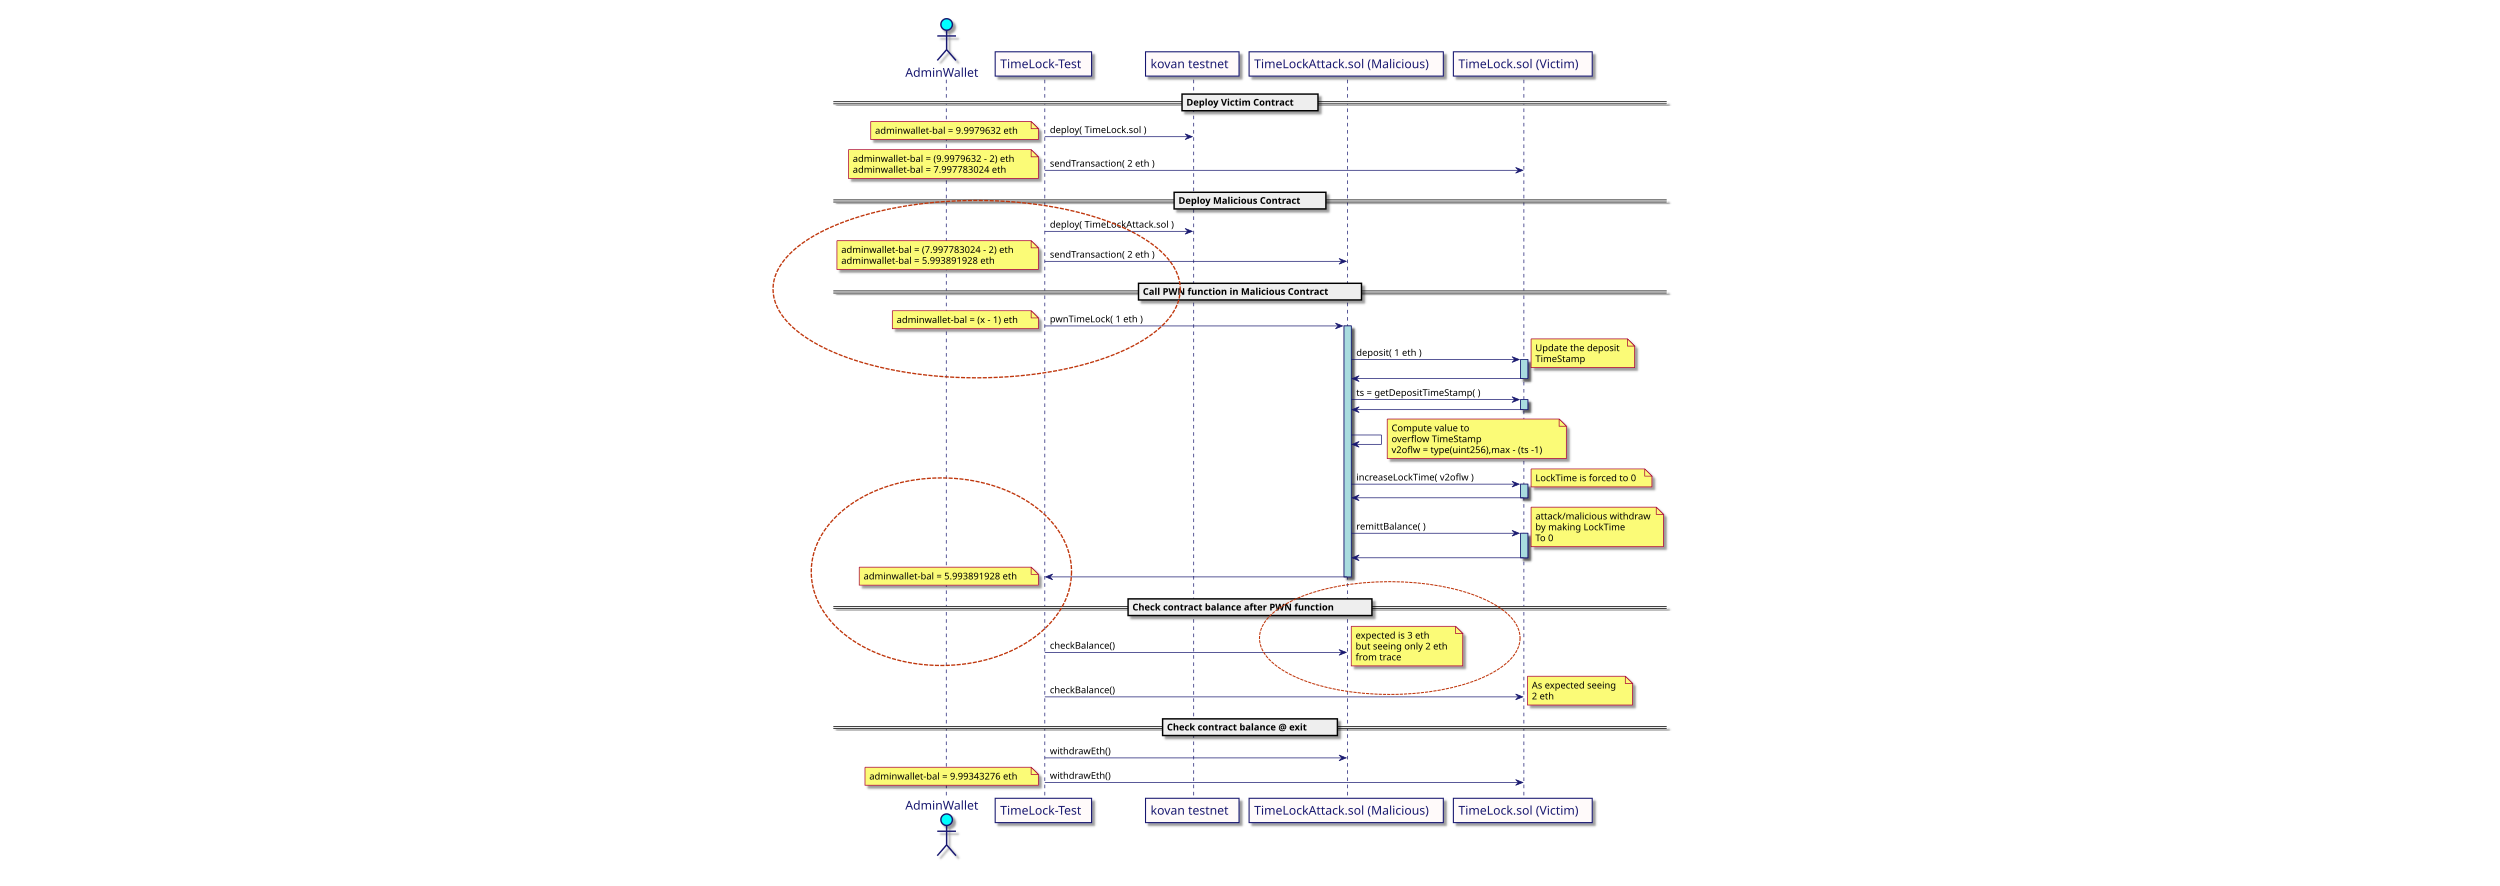
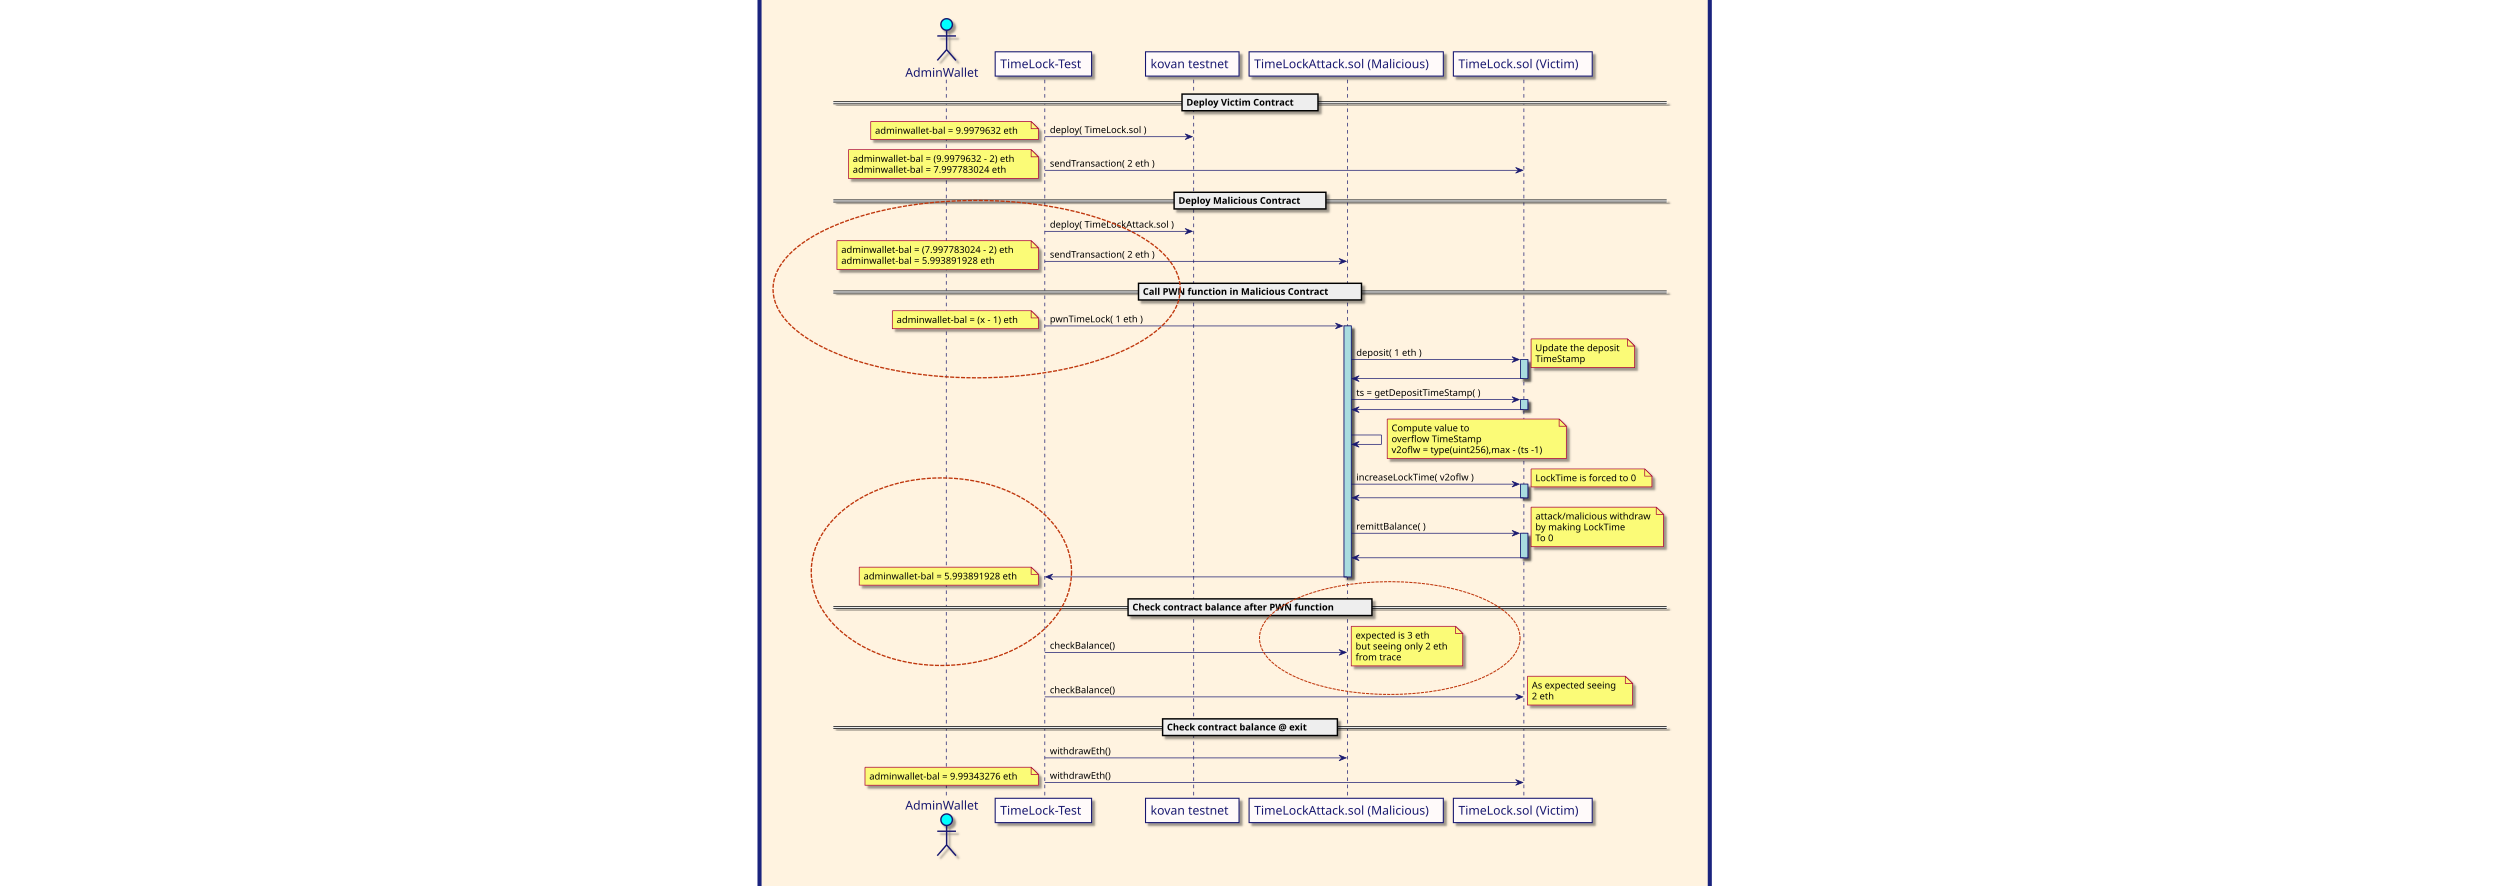
<svg xmlns="http://www.w3.org/2000/svg" width="919.559mm" height="325.851mm" viewBox="0 0 919.559 325.851" version="1.1" id="svg8">
  <defs id="defs2">
    <filter height="3" id="ft4j05axqvemi" width="3" x="-1" y="-1">
      <feGaussianBlur result="blurOut" stdDeviation="2.0" id="feGaussianBlur1242" />
      <feColorMatrix in="blurOut" result="blurOut2" type="matrix" values="0 0 0 0 0 0 0 0 0 0 0 0 0 0 0 0 0 0 .4 0" id="feColorMatrix1244" />
      <feOffset dx="4.0" dy="4.0" in="blurOut2" result="blurOut3" id="feOffset1246" />
      <feBlend in="SourceGraphic" in2="blurOut3" mode="normal" id="feBlend1248" />
    </filter>
  </defs>
-   <g id="layer1" transform="translate(462.8035,14.75879)">
+   <g id="layer3">
+     <rect style="fill:#fff3e0;stroke:#1a237e;stroke-width:1.5;stroke-miterlimit:4;stroke-dasharray:none;stroke-dashoffset:0" id="rect1824" width="349.531" height="359.677" x="279.371" y="-13.733" />
+   </g>
+   <g id="layer1" transform="translate(462.8035,14.75879)" style="display:inline">
    <g id="g1575" transform="matrix(0.2645833,0,0,0.2645833,-157.0774,-9.202537)">
      <rect fill="#a9dcdf" filter="url(#ft4j05axqvemi)" height="348.894" style="stroke:#191970;stroke-width:1" width="10" x="713" y="432.117" id="rect1253" />
      <rect fill="#a9dcdf" filter="url(#ft4j05axqvemi)" height="26.566" style="stroke:#191970;stroke-width:1" width="10" x="958.5" y="478.816" id="rect1255" />
      <rect fill="#a9dcdf" filter="url(#ft4j05axqvemi)" height="14" style="stroke:#191970;stroke-width:1" width="10" x="958.5" y="534.516" id="rect1257" />
      <rect fill="#a9dcdf" filter="url(#ft4j05axqvemi)" height="19" style="stroke:#191970;stroke-width:1" width="10" x="958.5" y="652.047" id="rect1259" />
      <rect fill="#a9dcdf" filter="url(#ft4j05axqvemi)" height="34.133" style="stroke:#191970;stroke-width:1" width="10" x="958.5" y="720.312" id="rect1261" />
      <line style="stroke:#191970;stroke-width:1;stroke-dasharray:5, 5" x1="160" x2="160" y1="89.789" y2="1089.773" id="line1263" />
      <line style="stroke:#191970;stroke-width:1;stroke-dasharray:5, 5" x1="297" x2="297" y1="89.789" y2="1089.773" id="line1265" />
      <line style="stroke:#191970;stroke-width:1;stroke-dasharray:5, 5" x1="504" x2="504" y1="89.789" y2="1089.773" id="line1267" />
      <line style="stroke:#191970;stroke-width:1;stroke-dasharray:5, 5" x1="718" x2="718" y1="89.789" y2="1089.773" id="line1269" />
      <line style="stroke:#191970;stroke-width:1;stroke-dasharray:5, 5" x1="963" x2="963" y1="89.789" y2="1089.773" id="line1271" />
      <text fill="#191970" font-family="sans-serif" font-size="17px" lengthAdjust="spacingAndGlyphs" textLength="109" x="103" y="85.78" id="text1273">AdminWallet</text>
      <circle cx="160.5" cy="13" fill="#00ffff" filter="url(#ft4j05axqvemi)" style="stroke:#191970;stroke-width:2" id="ellipse1275" r="8" />
      <path d="m 160.5,21 v 27 m -13,-19 h 26 m -13,19 -13,15 m 13,-15 13,15" fill="none" filter="url(#ft4j05axqvemi)" style="stroke:#191970;stroke-width:2" id="path1277" />
      <text fill="#191970" font-family="sans-serif" font-size="17px" lengthAdjust="spacingAndGlyphs" textLength="109" x="103" y="1104.553" id="text1279">AdminWallet</text>
      <circle cx="160.5" cy="1118.562" fill="#00ffff" filter="url(#ft4j05axqvemi)" style="stroke:#191970;stroke-width:2" id="ellipse1281" r="8" />
      <path d="m 160.5,1126.562 v 27 m -13,-19 h 26 m -13,19 -13,15 m 13,-15 13,15" fill="none" filter="url(#ft4j05axqvemi)" style="stroke:#191970;stroke-width:2" id="path1283" />
      <rect fill="#fffafa" filter="url(#ft4j05axqvemi)" height="33.789" style="stroke:#191970;stroke-width:1.5" width="134" x="228" y="51" id="rect1285" />
      <text fill="#191970" font-family="sans-serif" font-size="17px" lengthAdjust="spacingAndGlyphs" textLength="120" x="235" y="73.78" id="text1287">TimeLock-Test</text>
      <rect fill="#fffafa" filter="url(#ft4j05axqvemi)" height="33.789" style="stroke:#191970;stroke-width:1.5" width="134" x="228" y="1088.773" id="rect1289" />
      <text fill="#191970" font-family="sans-serif" font-size="17px" lengthAdjust="spacingAndGlyphs" textLength="120" x="235" y="1111.553" id="text1291">TimeLock-Test</text>
      <rect fill="#fffafa" filter="url(#ft4j05axqvemi)" height="33.789" style="stroke:#191970;stroke-width:1.5" width="130" x="437" y="51" id="rect1293" />
      <text fill="#191970" font-family="sans-serif" font-size="17px" lengthAdjust="spacingAndGlyphs" textLength="116" x="444" y="73.78" id="text1295">kovan testnet</text>
      <rect fill="#fffafa" filter="url(#ft4j05axqvemi)" height="33.789" style="stroke:#191970;stroke-width:1.5" width="130" x="437" y="1088.773" id="rect1297" />
      <text fill="#191970" font-family="sans-serif" font-size="17px" lengthAdjust="spacingAndGlyphs" textLength="116" x="444" y="1111.553" id="text1299">kovan testnet</text>
      <rect fill="#fffafa" filter="url(#ft4j05axqvemi)" height="33.789" style="stroke:#191970;stroke-width:1.5" width="270" x="581" y="51" id="rect1301" />
      <text fill="#191970" font-family="sans-serif" font-size="17px" lengthAdjust="spacingAndGlyphs" textLength="256" x="588" y="73.78" id="text1303">TimeLockAttack.sol (Malicious)</text>
      <rect fill="#fffafa" filter="url(#ft4j05axqvemi)" height="33.789" style="stroke:#191970;stroke-width:1.5" width="270" x="581" y="1088.773" id="rect1305" />
      <text fill="#191970" font-family="sans-serif" font-size="17px" lengthAdjust="spacingAndGlyphs" textLength="256" x="588" y="1111.553" id="text1307">TimeLockAttack.sol (Malicious)</text>
      <rect fill="#fffafa" filter="url(#ft4j05axqvemi)" height="33.789" style="stroke:#191970;stroke-width:1.5" width="193" x="865" y="51" id="rect1309" />
      <text fill="#191970" font-family="sans-serif" font-size="17px" lengthAdjust="spacingAndGlyphs" textLength="179" x="872" y="73.78" id="text1311">TimeLock.sol (Victim)</text>
      <rect fill="#fffafa" filter="url(#ft4j05axqvemi)" height="33.789" style="stroke:#191970;stroke-width:1.5" width="193" x="865" y="1088.773" id="rect1313" />
      <text fill="#191970" font-family="sans-serif" font-size="17px" lengthAdjust="spacingAndGlyphs" textLength="179" x="872" y="1111.553" id="text1315">TimeLock.sol (Victim)</text>
      <rect fill="#a9dcdf" filter="url(#ft4j05axqvemi)" height="348.894" style="stroke:#191970;stroke-width:1" width="10" x="713" y="432.117" id="rect1317" />
      <rect fill="#a9dcdf" filter="url(#ft4j05axqvemi)" height="26.566" style="stroke:#191970;stroke-width:1" width="10" x="958.5" y="478.816" id="rect1319" />
      <rect fill="#a9dcdf" filter="url(#ft4j05axqvemi)" height="14" style="stroke:#191970;stroke-width:1" width="10" x="958.5" y="534.516" id="rect1321" />
      <rect fill="#a9dcdf" filter="url(#ft4j05axqvemi)" height="19" style="stroke:#191970;stroke-width:1" width="10" x="958.5" y="652.047" id="rect1323" />
      <rect fill="#a9dcdf" filter="url(#ft4j05axqvemi)" height="34.133" style="stroke:#191970;stroke-width:1" width="10" x="958.5" y="720.312" id="rect1325" />
      <rect fill="#eeeeee" filter="url(#ft4j05axqvemi)" height="3" style="stroke:#eeeeee;stroke-width:1" width="1158.5" x="3" y="120.356" id="rect1327" />
      <line style="stroke:#000000;stroke-width:1" x1="3" x2="1161.5" y1="120.356" y2="120.356" id="line1329" />
      <line style="stroke:#000000;stroke-width:1" x1="3" x2="1161.5" y1="123.356" y2="123.356" id="line1331" />
      <rect fill="#eeeeee" filter="url(#ft4j05axqvemi)" height="23.133" style="stroke:#000000;stroke-width:2" width="189" x="487.75" y="109.789" id="rect1333" />
      <text fill="#000000" font-family="sans-serif" font-size="13px" font-weight="bold" lengthAdjust="spacingAndGlyphs" textLength="170" x="493.75" y="125.856" id="text1335">Deploy Victim Contract</text>
      <polygon fill="#191970" points="492,165.055 502,169.055 492,173.055 496,169.055 " style="stroke:#191970;stroke-width:1" id="polygon1337" />
      <line style="stroke:#191970;stroke-width:1" x1="297" x2="498" y1="169.055" y2="169.055" id="line1339" />
      <text fill="#000000" font-family="sans-serif" font-size="13px" lengthAdjust="spacingAndGlyphs" textLength="142" x="304" y="163.989" id="text1341">deploy( TimeLock.sol )</text>
      <path d="m 55,147.922 v 25 h 233 v -15 l -10,-10 H 55" fill="#fbfb77" filter="url(#ft4j05axqvemi)" style="stroke:#a80036;stroke-width:1" id="path1343" />
      <path d="m 278,147.922 v 10 h 10 l -10,-10" fill="#fbfb77" style="stroke:#a80036;stroke-width:1" id="path1345" />
      <text fill="#000000" font-family="sans-serif" font-size="13px" lengthAdjust="spacingAndGlyphs" textLength="212" x="61" y="164.989" id="text1347">adminwallet-bal = 9.9979632 eth</text>
      <polygon fill="#191970" points="951.5,211.754 961.5,215.754 951.5,219.754 955.5,215.754 " style="stroke:#191970;stroke-width:1" id="polygon1349" />
      <line style="stroke:#191970;stroke-width:1" x1="297" x2="957.5" y1="215.754" y2="215.754" id="line1351" />
      <text fill="#000000" font-family="sans-serif" font-size="13px" lengthAdjust="spacingAndGlyphs" textLength="156" x="304" y="210.688" id="text1353">sendTransaction( 2 eth )</text>
      <path d="m 24,187.055 v 40 h 264 v -30 l -10,-10 H 24" fill="#fbfb77" filter="url(#ft4j05axqvemi)" style="stroke:#a80036;stroke-width:1" id="path1355" />
      <path d="m 278,187.055 v 10 h 10 l -10,-10" fill="#fbfb77" style="stroke:#a80036;stroke-width:1" id="path1357" />
      <text fill="#000000" font-family="sans-serif" font-size="13px" lengthAdjust="spacingAndGlyphs" textLength="243" x="30" y="204.122" id="text1359">adminwallet-bal = (9.9979632 - 2) eth</text>
      <text fill="#000000" font-family="sans-serif" font-size="13px" lengthAdjust="spacingAndGlyphs" textLength="228" x="30" y="219.254" id="text1361">adminwallet-bal = 7.997783024 eth</text>
      <rect fill="#eeeeee" filter="url(#ft4j05axqvemi)" height="3" style="stroke:#eeeeee;stroke-width:1" width="1158.5" x="3" y="256.887" id="rect1363" />
      <line style="stroke:#000000;stroke-width:1" x1="3" x2="1161.5" y1="256.887" y2="256.887" id="line1365" />
      <line style="stroke:#000000;stroke-width:1" x1="3" x2="1161.5" y1="259.887" y2="259.887" id="line1367" />
      <rect fill="#eeeeee" filter="url(#ft4j05axqvemi)" height="23.133" style="stroke:#000000;stroke-width:2" width="211" x="476.75" y="246.32" id="rect1369" />
      <text fill="#000000" font-family="sans-serif" font-size="13px" font-weight="bold" lengthAdjust="spacingAndGlyphs" textLength="192" x="482.75" y="262.387" id="text1371">Deploy Malicious Contract</text>
      <polygon fill="#191970" points="492,296.586 502,300.586 492,304.586 496,300.586 " style="stroke:#191970;stroke-width:1" id="polygon1373" />
      <line style="stroke:#191970;stroke-width:1" x1="297" x2="498" y1="300.586" y2="300.586" id="line1375" />
      <text fill="#000000" font-family="sans-serif" font-size="13px" lengthAdjust="spacingAndGlyphs" textLength="183" x="304" y="295.52" id="text1377">deploy( TimeLockAttack.sol )</text>
      <polygon fill="#191970" points="706,338.285 716,342.285 706,346.285 710,342.285 " style="stroke:#191970;stroke-width:1" id="polygon1379" />
      <line style="stroke:#191970;stroke-width:1" x1="297" x2="712" y1="342.285" y2="342.285" id="line1381" />
      <text fill="#000000" font-family="sans-serif" font-size="13px" lengthAdjust="spacingAndGlyphs" textLength="156" x="304" y="337.219" id="text1383">sendTransaction( 2 eth )</text>
      <path d="m 8,313.586 v 40 h 280 v -30 l -10,-10 H 8" fill="#fbfb77" filter="url(#ft4j05axqvemi)" style="stroke:#a80036;stroke-width:1" id="path1385" />
      <path d="m 278,313.586 v 10 h 10 l -10,-10" fill="#fbfb77" style="stroke:#a80036;stroke-width:1" id="path1387" />
      <text fill="#000000" font-family="sans-serif" font-size="13px" lengthAdjust="spacingAndGlyphs" textLength="259" x="14" y="330.653" id="text1389">adminwallet-bal = (7.997783024 - 2) eth</text>
      <text fill="#000000" font-family="sans-serif" font-size="13px" lengthAdjust="spacingAndGlyphs" textLength="228" x="14" y="345.786" id="text1391">adminwallet-bal = 5.993891928 eth</text>
      <rect fill="#eeeeee" filter="url(#ft4j05axqvemi)" height="3" style="stroke:#eeeeee;stroke-width:1" width="1158.5" x="3" y="383.418" id="rect1393" />
      <line style="stroke:#000000;stroke-width:1" x1="3" x2="1161.5" y1="383.418" y2="383.418" id="line1395" />
      <line style="stroke:#000000;stroke-width:1" x1="3" x2="1161.5" y1="386.418" y2="386.418" id="line1397" />
      <rect fill="#eeeeee" filter="url(#ft4j05axqvemi)" height="23.133" style="stroke:#000000;stroke-width:2" width="310" x="427.25" y="372.852" id="rect1399" />
      <text fill="#000000" font-family="sans-serif" font-size="13px" font-weight="bold" lengthAdjust="spacingAndGlyphs" textLength="291" x="433.25" y="388.918" id="text1401">Call PWN function in Malicious Contract</text>
      <polygon fill="#191970" points="701,428.117 711,432.117 701,436.117 705,432.117 " style="stroke:#191970;stroke-width:1" id="polygon1403" />
      <line style="stroke:#191970;stroke-width:1" x1="297" x2="707" y1="432.117" y2="432.117" id="line1405" />
      <text fill="#000000" font-family="sans-serif" font-size="13px" lengthAdjust="spacingAndGlyphs" textLength="136" x="304" y="427.051" id="text1407">pwnTimeLock( 1 eth )</text>
      <path d="m 85,410.984 v 25 h 203 v -15 l -10,-10 H 85" fill="#fbfb77" filter="url(#ft4j05axqvemi)" style="stroke:#a80036;stroke-width:1" id="path1409" />
      <path d="m 278,410.984 v 10 h 10 l -10,-10" fill="#fbfb77" style="stroke:#a80036;stroke-width:1" id="path1411" />
      <text fill="#000000" font-family="sans-serif" font-size="13px" lengthAdjust="spacingAndGlyphs" textLength="182" x="91" y="428.051" id="text1413">adminwallet-bal = (x - 1) eth</text>
      <polygon fill="#191970" points="946.5,474.816 956.5,478.816 946.5,482.816 950.5,478.816 " style="stroke:#191970;stroke-width:1" id="polygon1415" />
      <line style="stroke:#191970;stroke-width:1" x1="723" x2="952.5" y1="478.816" y2="478.816" id="line1417" />
      <text fill="#000000" font-family="sans-serif" font-size="13px" lengthAdjust="spacingAndGlyphs" textLength="98" x="730" y="473.75" id="text1419">deposit( 1 eth )</text>
      <path d="m 973,450.117 v 40 h 144 v -30 l -10,-10 H 973" fill="#fbfb77" filter="url(#ft4j05axqvemi)" style="stroke:#a80036;stroke-width:1" id="path1421" />
      <path d="m 1107,450.117 v 10 h 10 l -10,-10" fill="#fbfb77" style="stroke:#a80036;stroke-width:1" id="path1423" />
      <text fill="#000000" font-family="sans-serif" font-size="13px" lengthAdjust="spacingAndGlyphs" textLength="123" x="979" y="467.184" id="text1425">Update the deposit</text>
      <text fill="#000000" font-family="sans-serif" font-size="13px" lengthAdjust="spacingAndGlyphs" textLength="74" x="979" y="482.317" id="text1427">TimeStamp</text>
      <polygon fill="#191970" points="734,501.383 724,505.383 734,509.383 730,505.383 " style="stroke:#191970;stroke-width:1" id="polygon1429" />
      <line style="stroke:#191970;stroke-width:1" x1="728" x2="962.5" y1="505.383" y2="505.383" id="line1431" />
      <polygon fill="#191970" points="946.5,530.516 956.5,534.516 946.5,538.516 950.5,534.516 " style="stroke:#191970;stroke-width:1" id="polygon1433" />
      <line style="stroke:#191970;stroke-width:1" x1="723" x2="952.5" y1="534.516" y2="534.516" id="line1435" />
      <text fill="#000000" font-family="sans-serif" font-size="13px" lengthAdjust="spacingAndGlyphs" textLength="189" x="730" y="529.45" id="text1437">ts = getDepositTimeStamp( )</text>
      <polygon fill="#191970" points="734,544.516 724,548.516 734,552.516 730,548.516 " style="stroke:#191970;stroke-width:1" id="polygon1439" />
      <line style="stroke:#191970;stroke-width:1" x1="728" x2="962.5" y1="548.516" y2="548.516" id="line1441" />
      <line style="stroke:#191970;stroke-width:1" x1="723" x2="765" y1="583.715" y2="583.715" id="line1443" />
      <line style="stroke:#191970;stroke-width:1" x1="765" x2="765" y1="583.715" y2="596.715" id="line1445" />
      <line style="stroke:#191970;stroke-width:1" x1="724" x2="765" y1="596.715" y2="596.715" id="line1447" />
      <polygon fill="#191970" points="734,592.715 724,596.715 734,600.715 730,596.715 " style="stroke:#191970;stroke-width:1" id="polygon1449" />
      <path d="m 773,561.516 v 55 h 249 v -45 l -10,-10 H 773" fill="#fbfb77" filter="url(#ft4j05axqvemi)" style="stroke:#a80036;stroke-width:1" id="path1451" />
      <path d="m 1012,561.516 v 10 h 10 l -10,-10" fill="#fbfb77" style="stroke:#a80036;stroke-width:1" id="path1453" />
      <text fill="#000000" font-family="sans-serif" font-size="13px" lengthAdjust="spacingAndGlyphs" textLength="114" x="779" y="578.583" id="text1455">Compute value to</text>
      <text fill="#000000" font-family="sans-serif" font-size="13px" lengthAdjust="spacingAndGlyphs" textLength="130" x="779" y="593.715" id="text1457">overflow TimeStamp</text>
      <text fill="#000000" font-family="sans-serif" font-size="13px" lengthAdjust="spacingAndGlyphs" textLength="228" x="779" y="608.848" id="text1459">v2oflw = type(uint256),max - (ts -1)</text>
      <polygon fill="#191970" points="946.5,648.047 956.5,652.047 946.5,656.047 950.5,652.047 " style="stroke:#191970;stroke-width:1" id="polygon1461" />
      <line style="stroke:#191970;stroke-width:1" x1="723" x2="952.5" y1="652.047" y2="652.047" id="line1463" />
      <text fill="#000000" font-family="sans-serif" font-size="13px" lengthAdjust="spacingAndGlyphs" textLength="171" x="730" y="646.981" id="text1465">increaseLockTime( v2oflw )</text>
      <path d="m 973,630.914 v 25 h 168 v -15 l -10,-10 H 973" fill="#fbfb77" filter="url(#ft4j05axqvemi)" style="stroke:#a80036;stroke-width:1" id="path1467" />
      <path d="m 1131,630.914 v 10 h 10 l -10,-10" fill="#fbfb77" style="stroke:#a80036;stroke-width:1" id="path1469" />
      <text fill="#000000" font-family="sans-serif" font-size="13px" lengthAdjust="spacingAndGlyphs" textLength="147" x="979" y="647.981" id="text1471">LockTime is forced to 0</text>
      <polygon fill="#191970" points="734,667.047 724,671.047 734,675.047 730,671.047 " style="stroke:#191970;stroke-width:1" id="polygon1473" />
      <line style="stroke:#191970;stroke-width:1" x1="728" x2="962.5" y1="671.047" y2="671.047" id="line1475" />
      <polygon fill="#191970" points="946.5,716.312 956.5,720.312 946.5,724.312 950.5,720.312 " style="stroke:#191970;stroke-width:1" id="polygon1477" />
      <line style="stroke:#191970;stroke-width:1" x1="723" x2="952.5" y1="720.312" y2="720.312" id="line1479" />
      <text fill="#000000" font-family="sans-serif" font-size="13px" lengthAdjust="spacingAndGlyphs" textLength="108" x="730" y="715.247" id="text1481">remittBalance( )</text>
      <path d="m 973,684.047 v 55 h 184 v -45 l -10,-10 H 973" fill="#fbfb77" filter="url(#ft4j05axqvemi)" style="stroke:#a80036;stroke-width:1" id="path1483" />
      <path d="m 1147,684.047 v 10 h 10 l -10,-10" fill="#fbfb77" style="stroke:#a80036;stroke-width:1" id="path1485" />
      <text fill="#000000" font-family="sans-serif" font-size="13px" lengthAdjust="spacingAndGlyphs" textLength="163" x="979" y="701.114" id="text1487">attack/malicious withdraw</text>
      <text fill="#000000" font-family="sans-serif" font-size="13px" lengthAdjust="spacingAndGlyphs" textLength="130" x="979" y="716.247" id="text1489">by making LockTime</text>
      <text fill="#000000" font-family="sans-serif" font-size="13px" lengthAdjust="spacingAndGlyphs" textLength="27" x="979" y="731.379" id="text1491">To 0</text>
      <polygon fill="#191970" points="734,750.445 724,754.445 734,758.445 730,754.445 " style="stroke:#191970;stroke-width:1" id="polygon1493" />
      <line style="stroke:#191970;stroke-width:1" x1="728" x2="962.5" y1="754.445" y2="754.445" id="line1495" />
      <polygon fill="#191970" points="308,777.012 298,781.012 308,785.012 304,781.012 " style="stroke:#191970;stroke-width:1" id="polygon1497" />
      <line style="stroke:#191970;stroke-width:1" x1="302" x2="717" y1="781.012" y2="781.012" id="line1499" />
      <path d="m 39,767.445 v 25 h 249 v -15 l -10,-10 H 39" fill="#fbfb77" filter="url(#ft4j05axqvemi)" style="stroke:#a80036;stroke-width:1" id="path1501" />
      <path d="m 278,767.445 v 10 h 10 l -10,-10" fill="#fbfb77" style="stroke:#a80036;stroke-width:1" id="path1503" />
      <text fill="#000000" font-family="sans-serif" font-size="13px" lengthAdjust="spacingAndGlyphs" textLength="228" x="45" y="784.512" id="text1505">adminwallet-bal = 5.993891928 eth</text>
      <rect fill="#eeeeee" filter="url(#ft4j05axqvemi)" height="3" style="stroke:#eeeeee;stroke-width:1" width="1158.5" x="3" y="822.144" id="rect1507" />
      <line style="stroke:#000000;stroke-width:1" x1="3" x2="1161.5" y1="822.144" y2="822.144" id="line1509" />
      <line style="stroke:#000000;stroke-width:1" x1="3" x2="1161.5" y1="825.144" y2="825.144" id="line1511" />
      <rect fill="#eeeeee" filter="url(#ft4j05axqvemi)" height="23.133" style="stroke:#000000;stroke-width:2" width="339" x="412.75" y="811.578" id="rect1513" />
      <text fill="#000000" font-family="sans-serif" font-size="13px" font-weight="bold" lengthAdjust="spacingAndGlyphs" textLength="320" x="418.75" y="827.645" id="text1515">Check contract balance after PWN function</text>
      <polygon fill="#191970" points="706,881.977 716,885.977 706,889.977 710,885.977 " style="stroke:#191970;stroke-width:1" id="polygon1517" />
      <line style="stroke:#191970;stroke-width:1" x1="297" x2="712" y1="885.977" y2="885.977" id="line1519" />
      <text fill="#000000" font-family="sans-serif" font-size="13px" lengthAdjust="spacingAndGlyphs" textLength="98" x="304" y="880.911" id="text1521">checkBalance()</text>
      <path d="m 723,849.711 v 55 h 155 v -45 l -10,-10 H 723" fill="#fbfb77" filter="url(#ft4j05axqvemi)" style="stroke:#a80036;stroke-width:1" id="path1523" />
      <path d="m 868,849.711 v 10 h 10 l -10,-10" fill="#fbfb77" style="stroke:#a80036;stroke-width:1" id="path1525" />
      <text fill="#000000" font-family="sans-serif" font-size="13px" lengthAdjust="spacingAndGlyphs" textLength="110" x="729" y="866.778" id="text1527">expected is 3 eth</text>
      <text fill="#000000" font-family="sans-serif" font-size="13px" lengthAdjust="spacingAndGlyphs" textLength="134" x="729" y="881.911" id="text1529">but seeing only 2 eth</text>
      <text fill="#000000" font-family="sans-serif" font-size="13px" lengthAdjust="spacingAndGlyphs" textLength="67" x="729" y="897.044" id="text1531">from trace</text>
      <polygon fill="#191970" points="951.5,943.809 961.5,947.809 951.5,951.809 955.5,947.809 " style="stroke:#191970;stroke-width:1" id="polygon1533" />
      <line style="stroke:#191970;stroke-width:1" x1="297" x2="957.5" y1="947.809" y2="947.809" id="line1535" />
      <text fill="#000000" font-family="sans-serif" font-size="13px" lengthAdjust="spacingAndGlyphs" textLength="98" x="304" y="942.743" id="text1537">checkBalance()</text>
      <path d="m 968,919.109 v 40 h 146 v -30 l -10,-10 H 968" fill="#fbfb77" filter="url(#ft4j05axqvemi)" style="stroke:#a80036;stroke-width:1" id="path1539" />
      <path d="m 1104,919.109 v 10 h 10 l -10,-10" fill="#fbfb77" style="stroke:#a80036;stroke-width:1" id="path1541" />
      <text fill="#000000" font-family="sans-serif" font-size="13px" lengthAdjust="spacingAndGlyphs" textLength="125" x="974" y="936.176" id="text1543">As expected seeing</text>
      <text fill="#000000" font-family="sans-serif" font-size="13px" lengthAdjust="spacingAndGlyphs" textLength="33" x="974" y="951.309" id="text1545">2 eth</text>
      <rect fill="#eeeeee" filter="url(#ft4j05axqvemi)" height="3" style="stroke:#eeeeee;stroke-width:1" width="1158.5" x="3" y="988.941" id="rect1547" />
      <line style="stroke:#000000;stroke-width:1" x1="3" x2="1161.5" y1="988.941" y2="988.941" id="line1549" />
      <line style="stroke:#000000;stroke-width:1" x1="3" x2="1161.5" y1="991.941" y2="991.941" id="line1551" />
      <rect fill="#eeeeee" filter="url(#ft4j05axqvemi)" height="23.133" style="stroke:#000000;stroke-width:2" width="243" x="460.75" y="978.375" id="rect1553" />
      <text fill="#000000" font-family="sans-serif" font-size="13px" font-weight="bold" lengthAdjust="spacingAndGlyphs" textLength="224" x="466.75" y="994.442" id="text1555">Check contract balance @ exit</text>
      <polygon fill="#191970" points="706,1028.641 716,1032.641 706,1036.641 710,1032.641 " style="stroke:#191970;stroke-width:1" id="polygon1557" />
      <line style="stroke:#191970;stroke-width:1" x1="297" x2="712" y1="1032.641" y2="1032.641" id="line1559" />
      <text fill="#000000" font-family="sans-serif" font-size="13px" lengthAdjust="spacingAndGlyphs" textLength="86" x="304" y="1027.575" id="text1561">withdrawEth()</text>
      <polygon fill="#191970" points="951.5,1062.773 961.5,1066.773 951.5,1070.773 955.5,1066.773 " style="stroke:#191970;stroke-width:1" id="polygon1563" />
      <line style="stroke:#191970;stroke-width:1" x1="297" x2="957.5" y1="1066.773" y2="1066.773" id="line1565" />
      <text fill="#000000" font-family="sans-serif" font-size="13px" lengthAdjust="spacingAndGlyphs" textLength="86" x="304" y="1061.707" id="text1567">withdrawEth()</text>
      <path d="m 47,1045.641 v 25 h 241 v -15 l -10,-10 H 47" fill="#fbfb77" filter="url(#ft4j05axqvemi)" style="stroke:#a80036;stroke-width:1" id="path1569" />
      <path d="m 278,1045.641 v 10 h 10 l -10,-10" fill="#fbfb77" style="stroke:#a80036;stroke-width:1" id="path1571" />
      <text fill="#000000" font-family="sans-serif" font-size="13px" lengthAdjust="spacingAndGlyphs" textLength="220" x="53" y="1062.707" id="text1573">adminwallet-bal = 9.99343276 eth</text>
    </g>
  </g>
-   <g id="layer2">
-     <ellipse style="fill:none;fill-rule:evenodd;stroke:#bf360c;stroke-width:0.5;stroke-miterlimit:4;stroke-dasharray:1.5,0.5;stroke-dashoffset:0" id="path1765" cx="359.233" cy="106.352" rx="74.898" ry="32.617" />
-     <ellipse style="fill:none;fill-rule:evenodd;stroke:#bf360c;stroke-width:0.5;stroke-miterlimit:4;stroke-dasharray:1.5,0.5;stroke-dashoffset:0" id="ellipse1767" cx="346.264" cy="210.287" rx="47.87" ry="34.493" />
+   <g id="layer2" style="display:inline">
+     <ellipse style="fill:none;fill-rule:evenodd;stroke:#bf360c;stroke-width:0.5;stroke-miterlimit:4;stroke-dasharray:1.5, 0.5;stroke-dashoffset:0" id="path1765" cx="359.233" cy="106.352" rx="74.898" ry="32.617" />
+     <ellipse style="fill:none;fill-rule:evenodd;stroke:#bf360c;stroke-width:0.5;stroke-miterlimit:4;stroke-dasharray:1.5, 0.5;stroke-dashoffset:0" id="ellipse1767" cx="346.264" cy="210.287" rx="47.87" ry="34.493" />
    <ellipse style="fill:none;fill-rule:evenodd;stroke:#bf360c;stroke-width:0.388;stroke-miterlimit:4;stroke-dasharray:1.164, 0.388;stroke-dashoffset:0" id="ellipse1769" cx="511.191" cy="234.691" rx="47.926" ry="20.741" />
  </g>
</svg>
